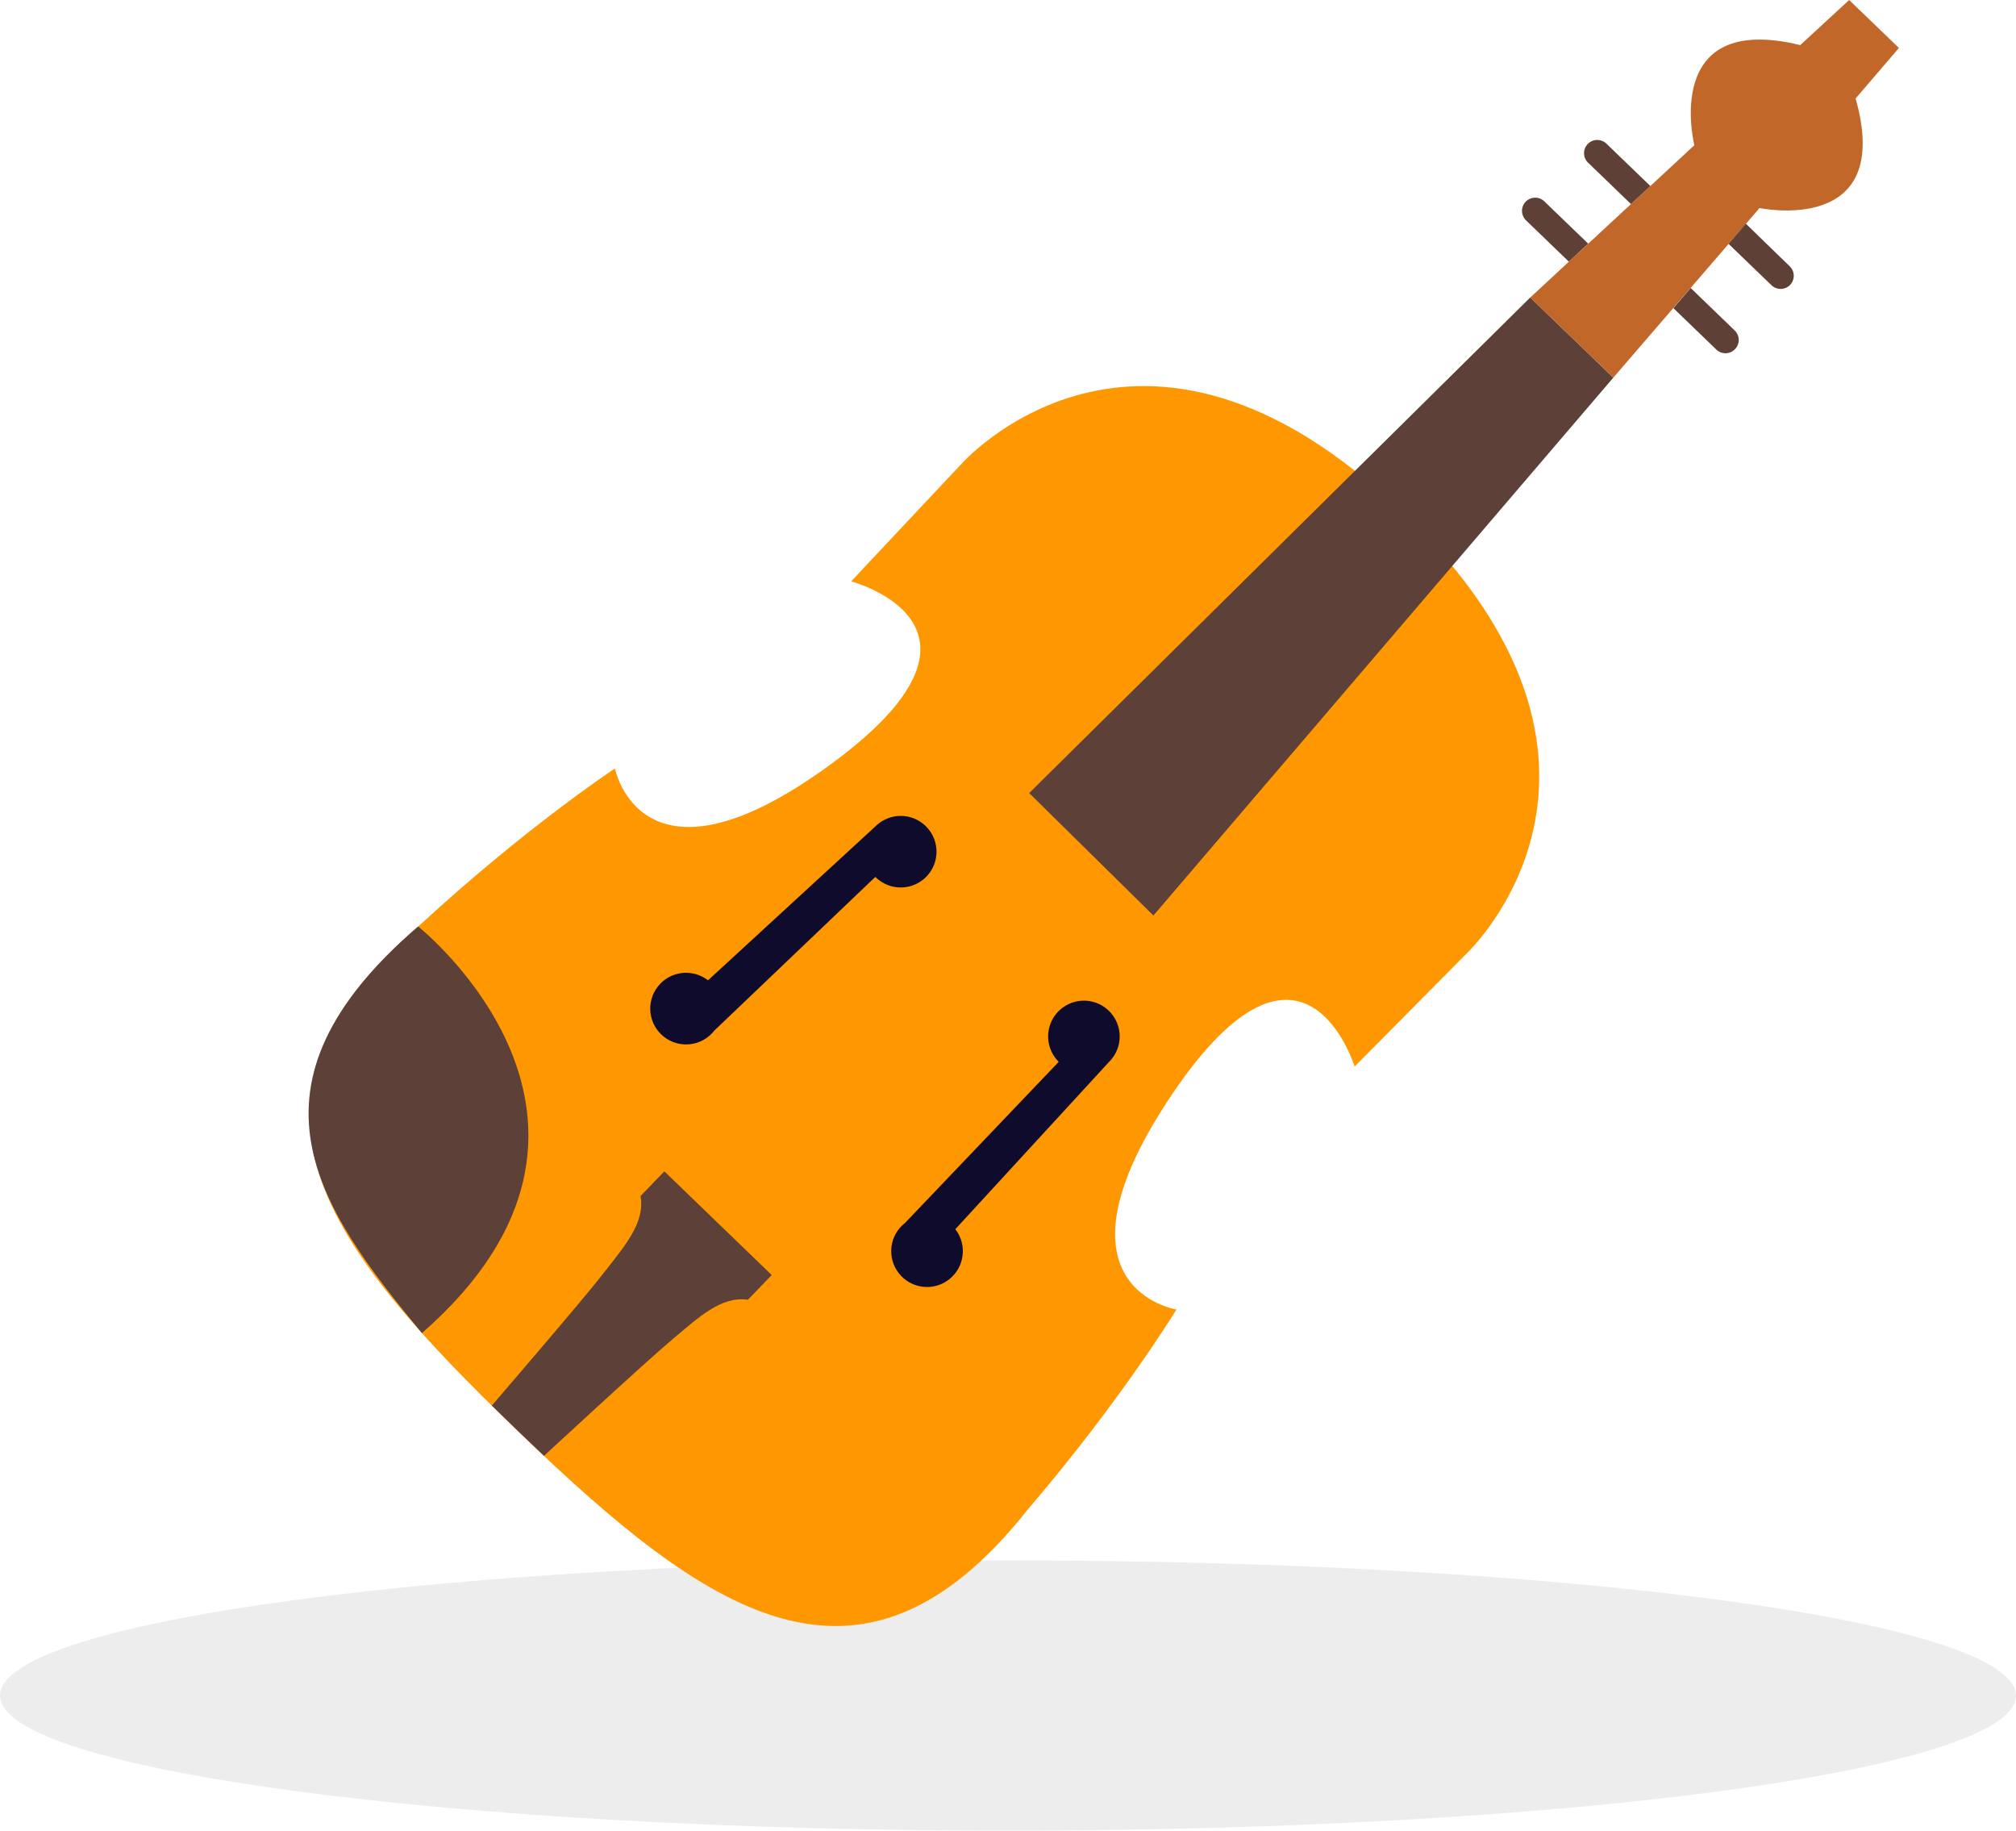
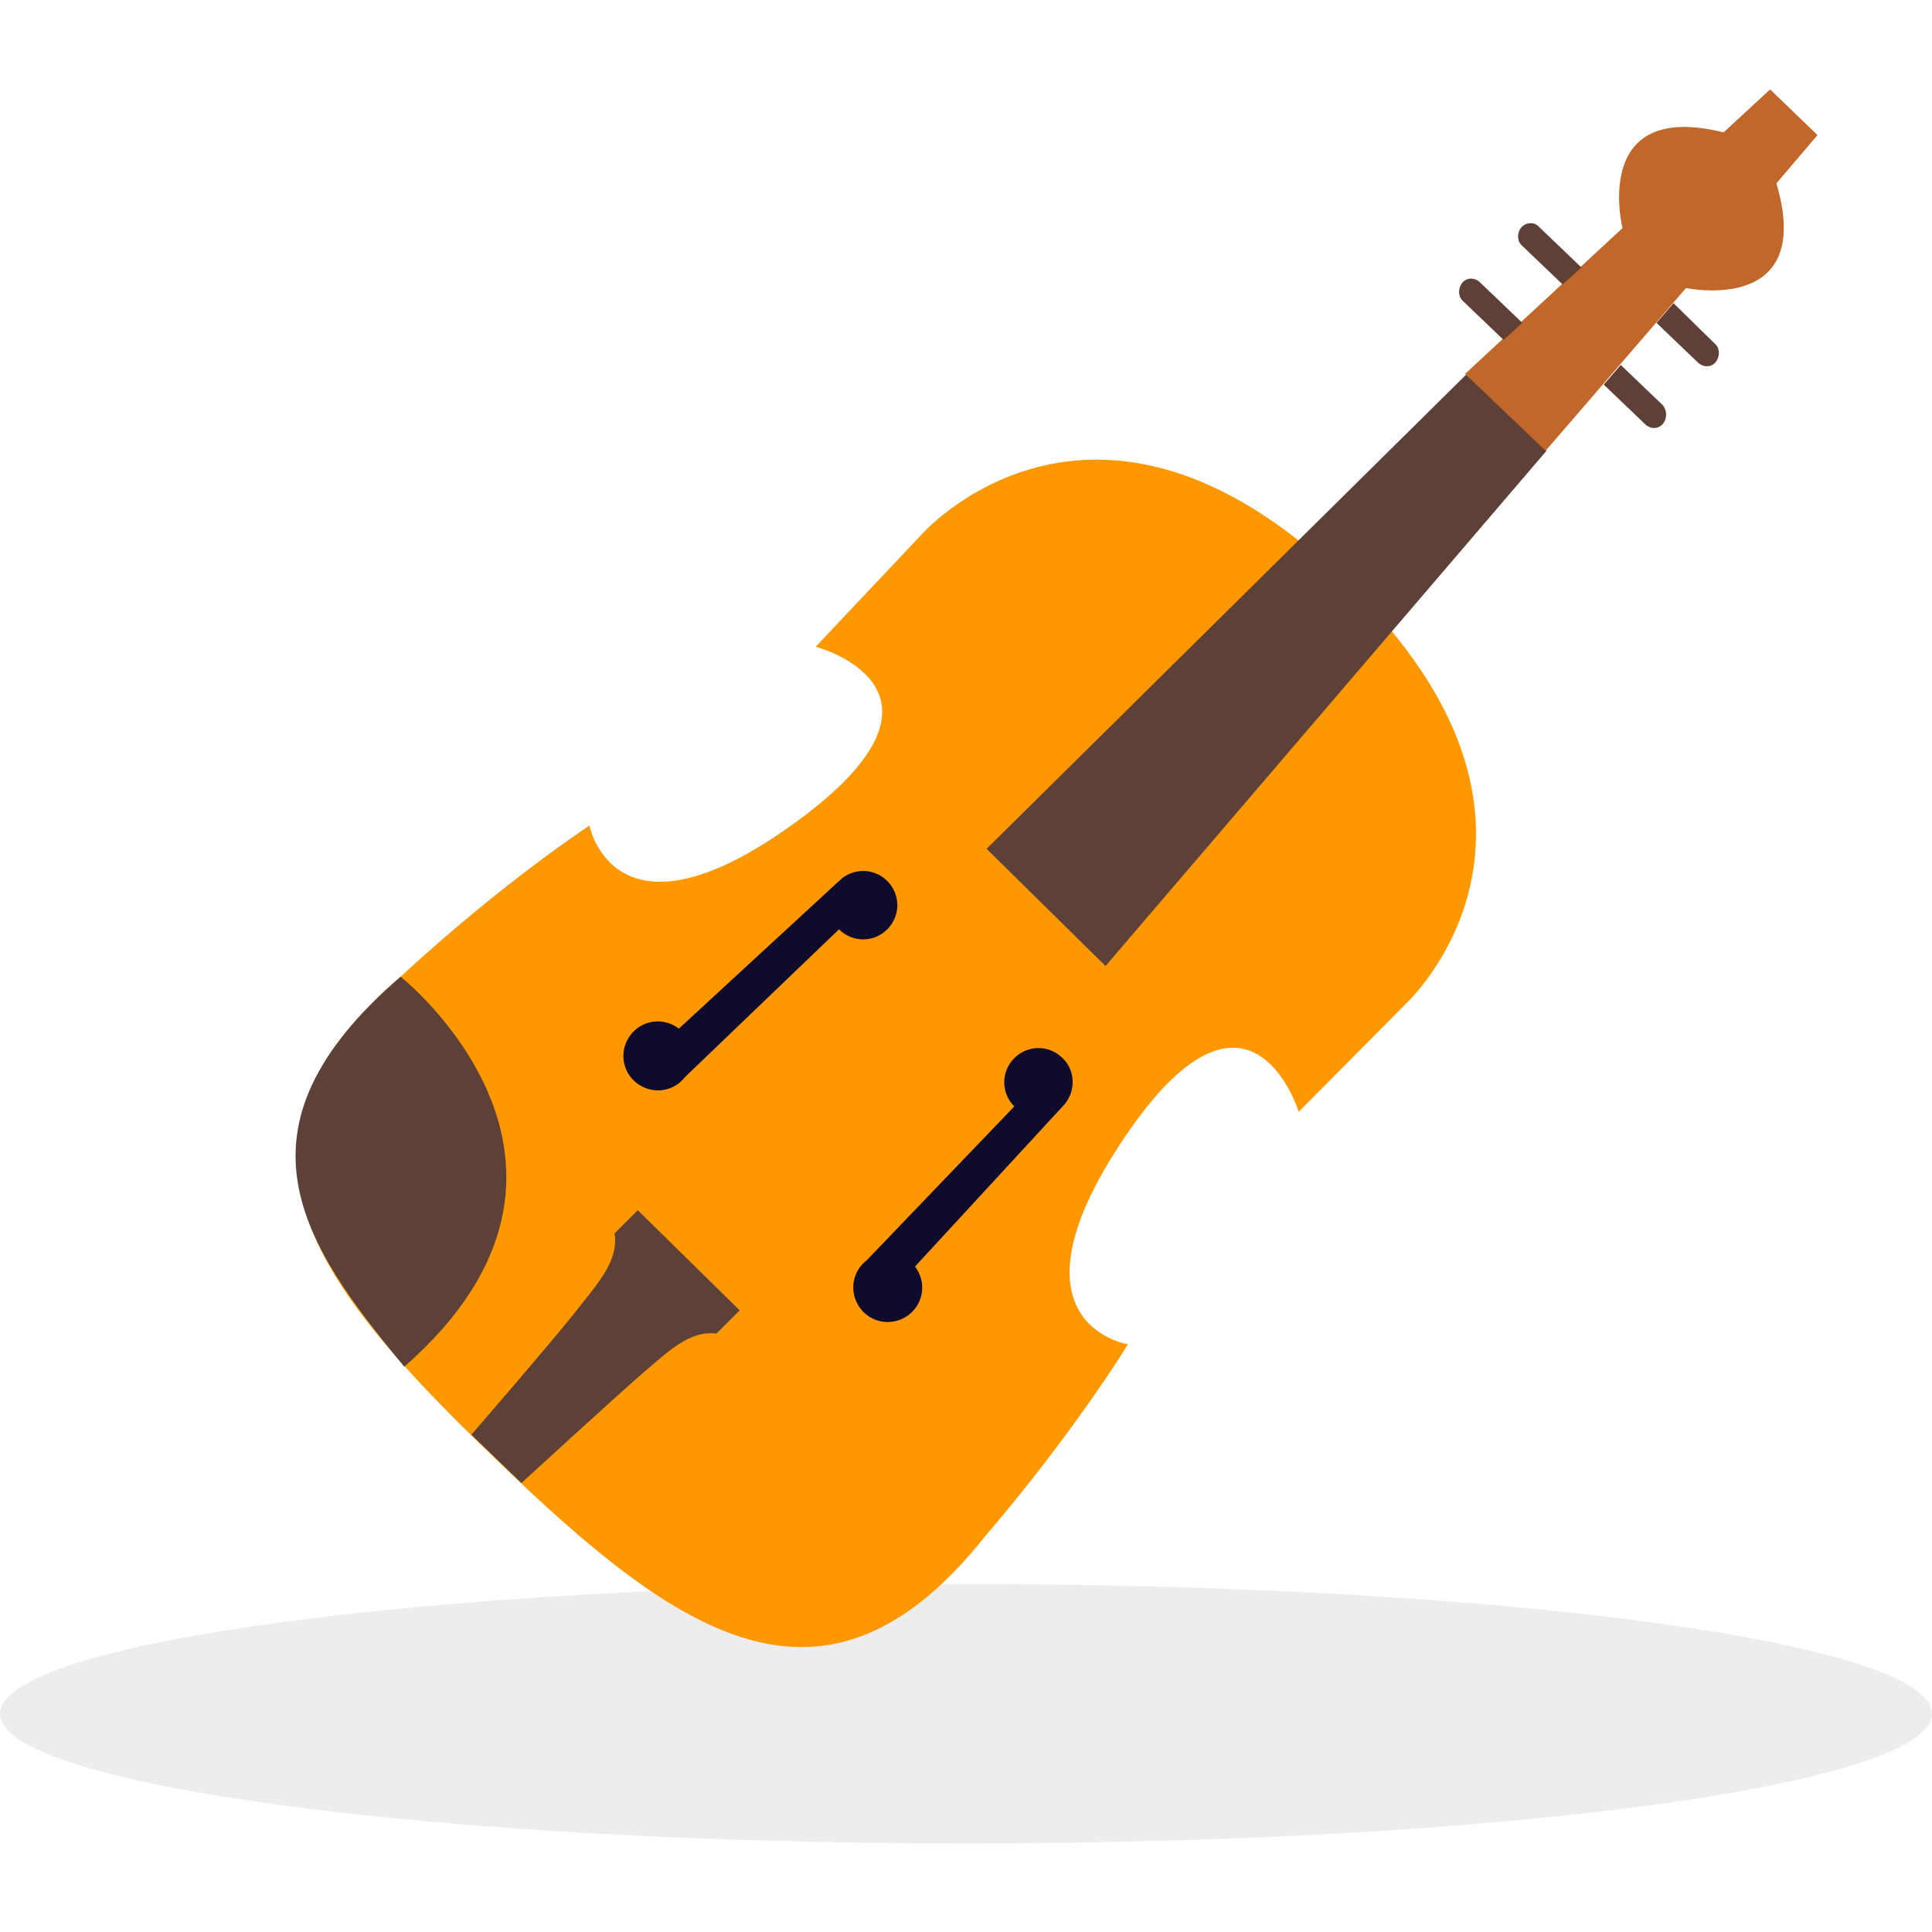
- <svg xmlns="http://www.w3.org/2000/svg" id="Violin" viewBox="0 0 500.37 454.25">
-   <path id="Shadow" d="M506.18,475.47C506.18,494,394.17,509,256,509S5.82,494,5.82,475.47s112-33.53,250.17-33.53S506.18,457,506.18,475.47Z" transform="translate(-5.82 -54.75)" style="fill:#d1d3d4;opacity:0.4;isolation:isolate" />
-   <path id="Body" d="M134.34,409.83C86.87,364.06,58.55,328,110.09,284.23c26.32-24.27,48.36-38.8,48.36-38.8s6.56,33.34,53.52-1S217.08,199,217.08,199l27-28.75S288.5,118.91,354,182s15.78,109.4,15.78,109.4l-27.75,28s-12.65-41.41-45.22,6.77,1,53.52,1,53.52-13.72,22.56-37,49.74C219.3,481.76,181.4,455.21,134.34,409.83Z" transform="translate(-5.82 -54.75)" style="fill:#ff9800" />
-   <path id="StringMount" d="M197.36,371.13l-5.91,6.13c-6.67-.95-12.27,4.41-18.83,9.91S140.84,416,140.84,416l-6.5-6.2-6.45-6.28s22.46-26.06,27.7-32.81,10.4-12.54,9.21-19.18l5.91-6.13Z" transform="translate(-5.82 -54.75)" style="fill:#5d4037" />
-   <polygon id="FingerBoard" points="255.44 196.79 379.8 73.82 400.42 93.71 286.28 227.17 255.44 196.79" style="fill:#5d4037" />
-   <path id="ChinRest" d="M109.61,284.64s60.92,48.43.94,100.9C84.42,353.95,63.54,324.21,109.61,284.64Z" transform="translate(-5.82 -54.75)" style="fill:#5d4037" />
-   <path id="FHoleR" d="M281.1,318.23l-38.17,41.53a8.89,8.89,0,1,1-12.46-1.58l38.12-39.95a8.88,8.88,0,1,1,12.51,0Z" transform="translate(-5.82 -54.75)" style="fill:#0e0b2c" />
+ <svg xmlns="http://www.w3.org/2000/svg" version="1.1" id="Violin" x="0px" y="0px" viewBox="0 0 216 216" style="enable-background:new 0 0 216 216;" xml:space="preserve">
+   <style type="text/css">
+ 	.st0{opacity:0.4;fill:#D1D3D4;enable-background:new    ;}
+ 	.st1{fill:#FF9800;}
+ 	.st2{fill:#5D4037;}
+ 	.st3{fill:#0E0B2C;}
+ 	.st4{fill:#C16729;}
+ 	.st5{fill:#5F4037;}
+ </style>
+   <path id="Shadow" class="st0" d="M216,191.6c0,8-48.4,14.5-108,14.5S0,199.6,0,191.6c0-8,48.3-14.5,108-14.5S216,183.6,216,191.6z" />
+   <path id="Body" class="st1" d="M55.5,163.2C35,143.5,22.8,127.9,45,109c11.4-10.5,20.9-16.7,20.9-16.7s2.8,14.4,23.1-0.4  s2.2-19.6,2.2-19.6l11.7-12.4c0,0,19.2-22.2,47.5,5.1s6.8,47.2,6.8,47.2l-12,12.1c0,0-5.5-17.9-19.5,2.9s0.4,23.1,0.4,23.1  s-5.9,9.7-16,21.5C92.2,194.3,75.8,182.8,55.5,163.2z" />
+   <path id="StringMount" class="st2" d="M82.7,146.5l-2.6,2.6c-2.9-0.4-5.3,1.9-8.1,4.3c-2.8,2.4-13.7,12.4-13.7,12.4l-2.8-2.7  l-2.8-2.7c0,0,9.7-11.2,12-14.2c2.3-2.9,4.5-5.4,4-8.3l2.6-2.6L82.7,146.5z" />
+   <polygon id="FingerBoard" class="st2" points="110.3,94.9 164,41.8 172.9,50.4 123.6,108 " />
+   <path id="ChinRest" class="st2" d="M44.8,109.2c0,0,26.3,20.9,0.4,43.6C33.9,139.1,24.9,126.3,44.8,109.2z" />
+   <path id="FHoleR" class="st3" d="M118.8,123.7l-16.5,17.9c1.3,1.7,1,4.1-0.7,5.4c-1.7,1.3-4.1,1-5.4-0.7c-1.3-1.7-1-4.1,0.7-5.4  c0,0,0,0,0,0l16.5-17.2c-1.5-1.5-1.5-3.9,0-5.4c1.5-1.5,3.9-1.5,5.4,0C120.3,119.7,120.3,122.2,118.8,123.7  C118.8,123.7,118.8,123.7,118.8,123.7z" />
  <g id="FHoleL">
-     <path d="M223.08,259.82,181.55,298a8.89,8.89,0,1,0,1.58,12.46l39.95-38.12a8.88,8.88,0,1,0,0-12.51Z" transform="translate(-5.82 -54.75)" style="fill:#0e0b2c" />
+     <path class="st3" d="M93.8,98.5L75.9,115c-1.7-1.3-4.1-1-5.4,0.7c-1.3,1.7-1,4.1,0.7,5.4c1.7,1.3,4.1,1,5.4-0.7c0,0,0,0,0,0   l17.2-16.5c1.5,1.5,3.9,1.5,5.4,0c1.5-1.5,1.5-3.9,0-5.4C97.7,97,95.3,97,93.8,98.5C93.8,98.5,93.8,98.5,93.8,98.5L93.8,98.5z" />
  </g>
-   <path id="PegBox" d="M442.53,106.37l-36.29,42.09-10.31-9.94-10.31-9.94,40.74-37.8S418,57.5,452.64,65.94l12.14-11.19,12.35,11.9L466.38,79.19C476.09,113.47,442.53,106.37,442.53,106.37Z" transform="translate(-5.82 -54.75)" style="fill:#c16729" />
+   <path id="PegBox" class="st4" d="M188.5,32.2l-15.7,18.2l-4.5-4.3l-4.5-4.3l17.6-16.3c0,0-3.6-14.4,11.3-10.7l5.2-4.8l5.3,5.1  l-4.6,5.4C203,35.3,188.5,32.2,188.5,32.2z" />
  <g id="Pegs">
-     <path id="A" d="M450.13,125.44a3.28,3.28,0,0,1-4.64.08l-10.64-10.26,4.29-5L450,120.8A3.28,3.28,0,0,1,450.13,125.44Z" transform="translate(-5.82 -54.75)" style="fill:#5f4037" />
-     <path id="E" d="M436.44,141.4a3.28,3.28,0,0,1-4.64.08l-10.64-10.26,4.29-5,10.9,10.51A3.28,3.28,0,0,1,436.44,141.4Z" transform="translate(-5.82 -54.75)" style="fill:#5f4037" />
-     <path id="D" d="M399.9,90.48a3.28,3.28,0,0,0,.08,4.64l10.64,10.26,4.82-4.47-10.9-10.51A3.28,3.28,0,0,0,399.9,90.48Z" transform="translate(-5.82 -54.75)" style="fill:#5f4037" />
-     <path id="G" d="M384.5,104.79a3.28,3.28,0,0,0,.08,4.64l10.63,10.25L400,115.2l-10.89-10.5A3.28,3.28,0,0,0,384.5,104.79Z" transform="translate(-5.82 -54.75)" style="fill:#5f4037" />
+     <path id="A" class="st5" d="M191.8,40.5c-0.5,0.6-1.4,0.6-2,0c0,0,0,0,0,0l-4.6-4.4l1.9-2.2l4.7,4.6   C192.3,39,192.3,39.9,191.8,40.5C191.8,40.5,191.8,40.5,191.8,40.5z" />
+     <path id="E" class="st5" d="M185.9,47.4c-0.5,0.6-1.4,0.6-2,0c0,0,0,0,0,0l-4.6-4.4l1.9-2.2l4.7,4.5   C186.4,45.9,186.4,46.8,185.9,47.4C185.9,47.3,185.9,47.4,185.9,47.4z" />
+     <path id="D" class="st5" d="M170.1,25.4c-0.5,0.6-0.5,1.5,0,2c0,0,0,0,0,0l4.6,4.4l2.1-1.9l-4.7-4.5   C171.6,24.8,170.7,24.8,170.1,25.4C170.1,25.4,170.1,25.4,170.1,25.4z" />
+     <path id="G" class="st5" d="M163.5,31.6c-0.5,0.6-0.5,1.5,0,2c0,0,0,0,0,0l4.6,4.4l2.1-1.9l-4.7-4.5C164.9,31,164,31,163.5,31.6z" />
  </g>
</svg>
